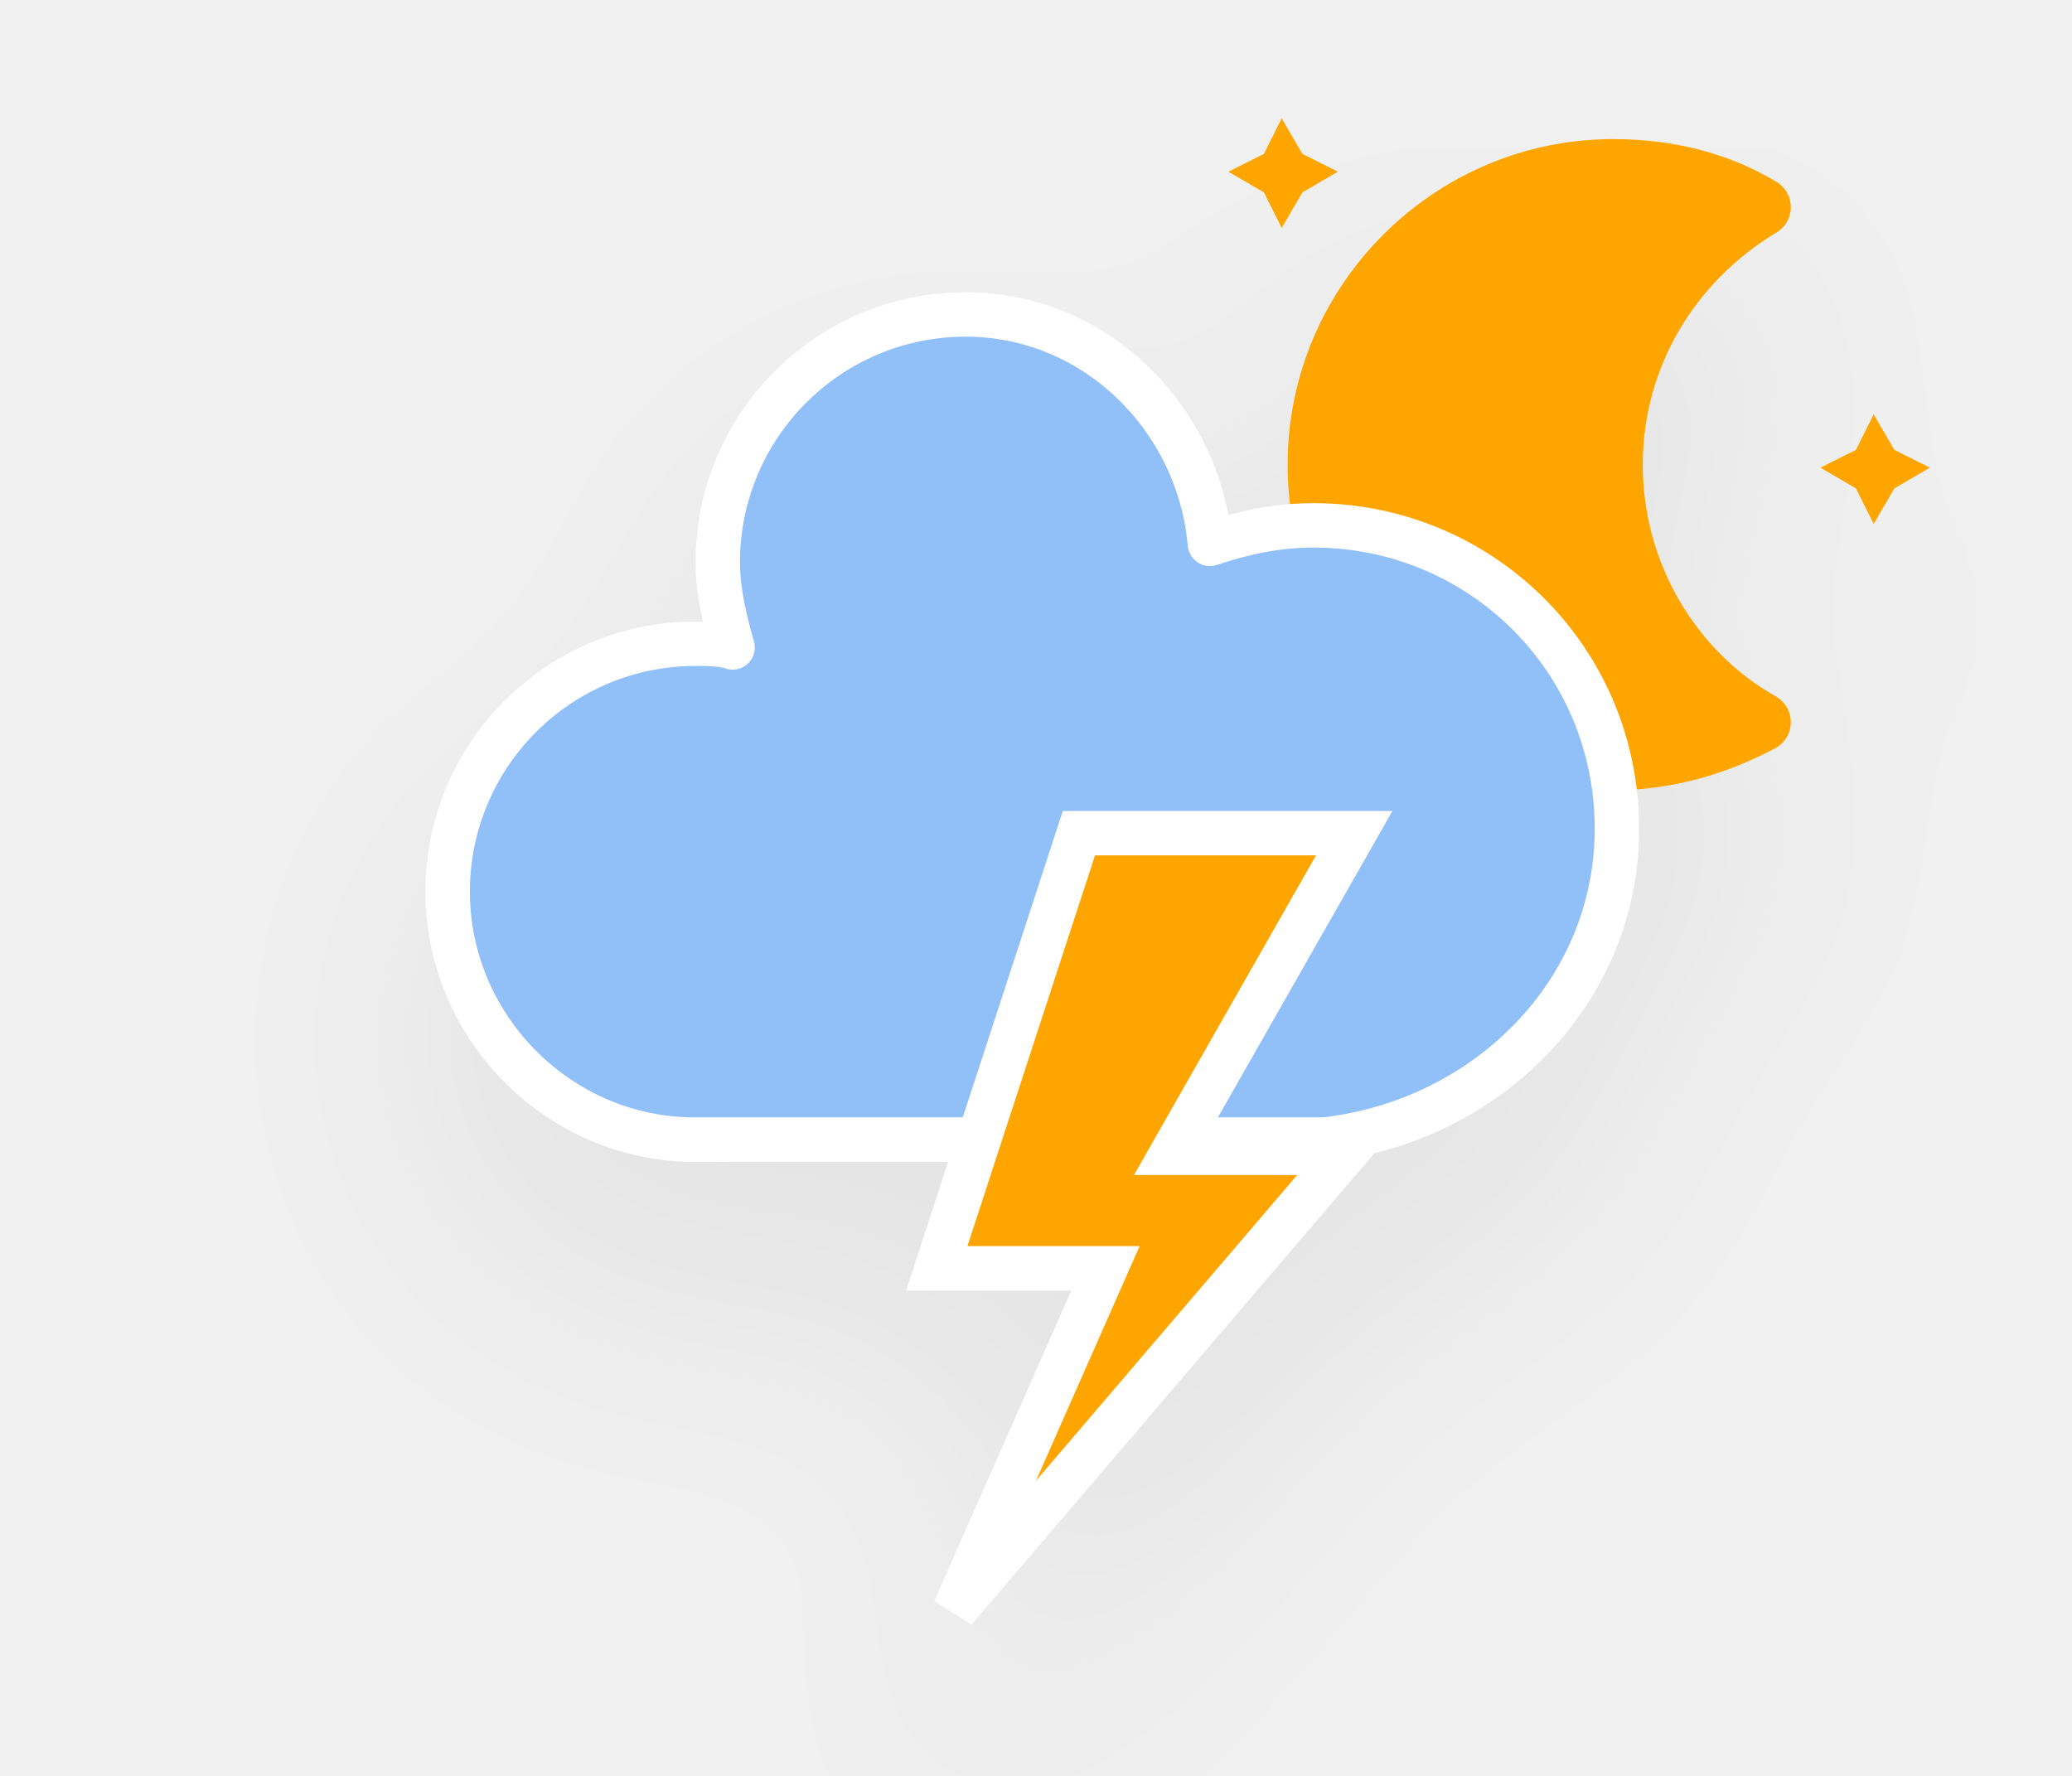
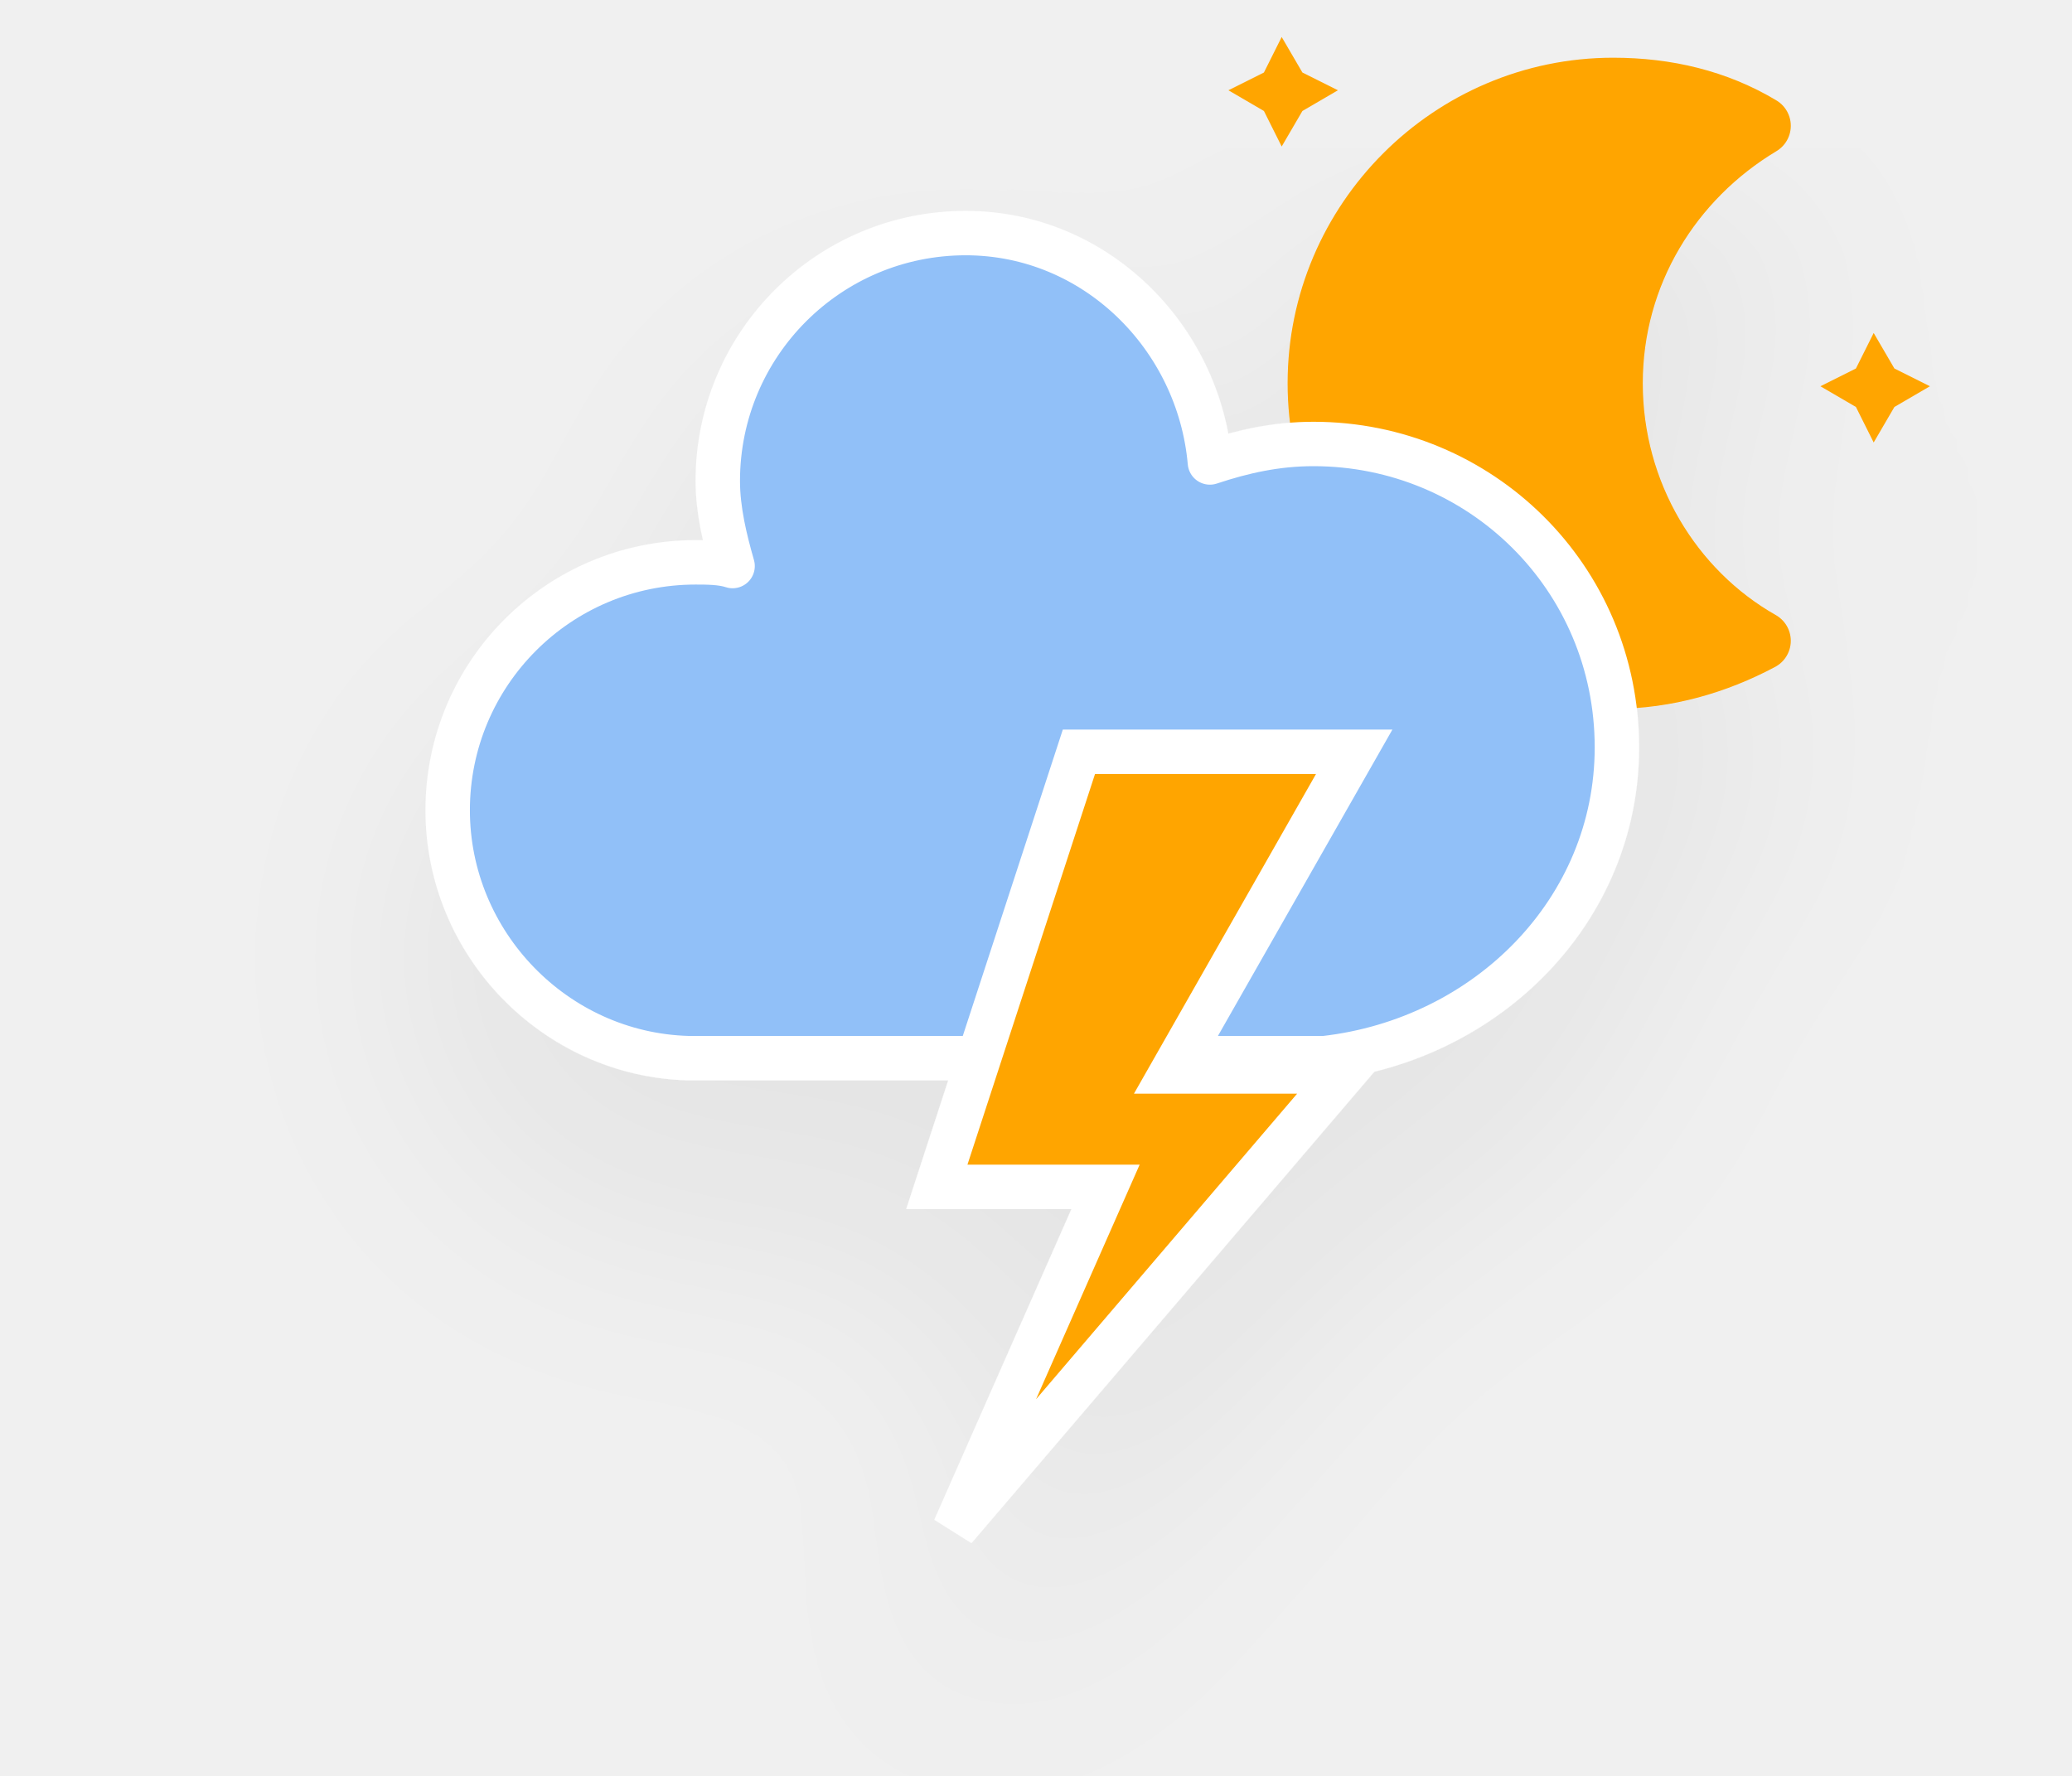
- <svg xmlns="http://www.w3.org/2000/svg" width="56" height="48" version="1.1">
+ <svg xmlns="http://www.w3.org/2000/svg" viewBox="0 2.2 56 48" width="56" height="48" version="1.1">
  <defs>
    <filter id="blur" x="-.207" y="-.198" width="1.403" height="1.477">
      <feGaussianBlur in="SourceAlpha" stdDeviation="3" />
      <feOffset dx="0" dy="4" result="offsetblur" />
      <feComponentTransfer>
        <feFuncA slope="0.05" type="linear" />
      </feComponentTransfer>
      <feMerge>
        <feMergeNode />
        <feMergeNode in="SourceGraphic" />
      </feMerge>
    </filter>
  </defs>
  <g transform="translate(16,-2)" filter="url(#blur)">
    <g transform="matrix(.8 0 0 .8 16 4)">
      <g class="am-weather-moon-star-1">
        <polygon points="1.5 3.3 2.7 2.7 3.3 1.5 4 2.7 5.2 3.3 4 4 3.3 5.2 2.7 4" fill="#ffa500" stroke-miterlimit="10" />
      </g>
      <g class="am-weather-moon-star-2">
        <polygon transform="translate(20,10)" points="1.5 3.3 2.7 2.7 3.3 1.5 4 2.7 5.2 3.3 4 4 3.3 5.2 2.7 4" fill="#ffa500" stroke-miterlimit="10" />
      </g>
      <g class="am-weather-moon">
        <path d="m14.5 13.2c0-3.7 2-6.9 5-8.7-1.5-0.9-3.2-1.3-5-1.3-5.5 0-10 4.5-10 10s4.5 10 10 10c1.8 0 3.5-0.5 5-1.3-3-1.7-5-5-5-8.7z" fill="#ffa500" stroke="#ffa500" stroke-linejoin="round" stroke-width="2" />
      </g>
    </g>
    <g class="am-weather-cloud-2">
      <path transform="translate(-20,-11)" d="m47.7 35.4c0-4.6-3.7-8.2-8.2-8.2-1 0-1.9 0.2-2.8 0.5-0.3-3.4-3.1-6.2-6.6-6.2-3.7 0-6.7 3-6.7 6.7 0 0.8 0.2 1.6 0.4 2.3-0.3-0.1-0.7-0.1-1-0.1-3.7 0-6.7 3-6.7 6.7 0 3.6 2.9 6.6 6.5 6.7h17.2c4.4-0.5 7.9-4 7.9-8.4z" fill="#91c0f8" stroke="#fff" stroke-linejoin="round" stroke-width="1.2" />
    </g>
    <g class="am-weather-lightning" transform="matrix(1.2,0,0,1.2,-4,28)">
      <polygon class="am-weather-stroke" points="11.1 6.9 14.3 -2.9 20.5 -2.9 16.4 4.3 20.3 4.3 11.5 14.6 14.9 6.9" fill="#ffa500" stroke="#fff" />
    </g>
  </g>
</svg>
